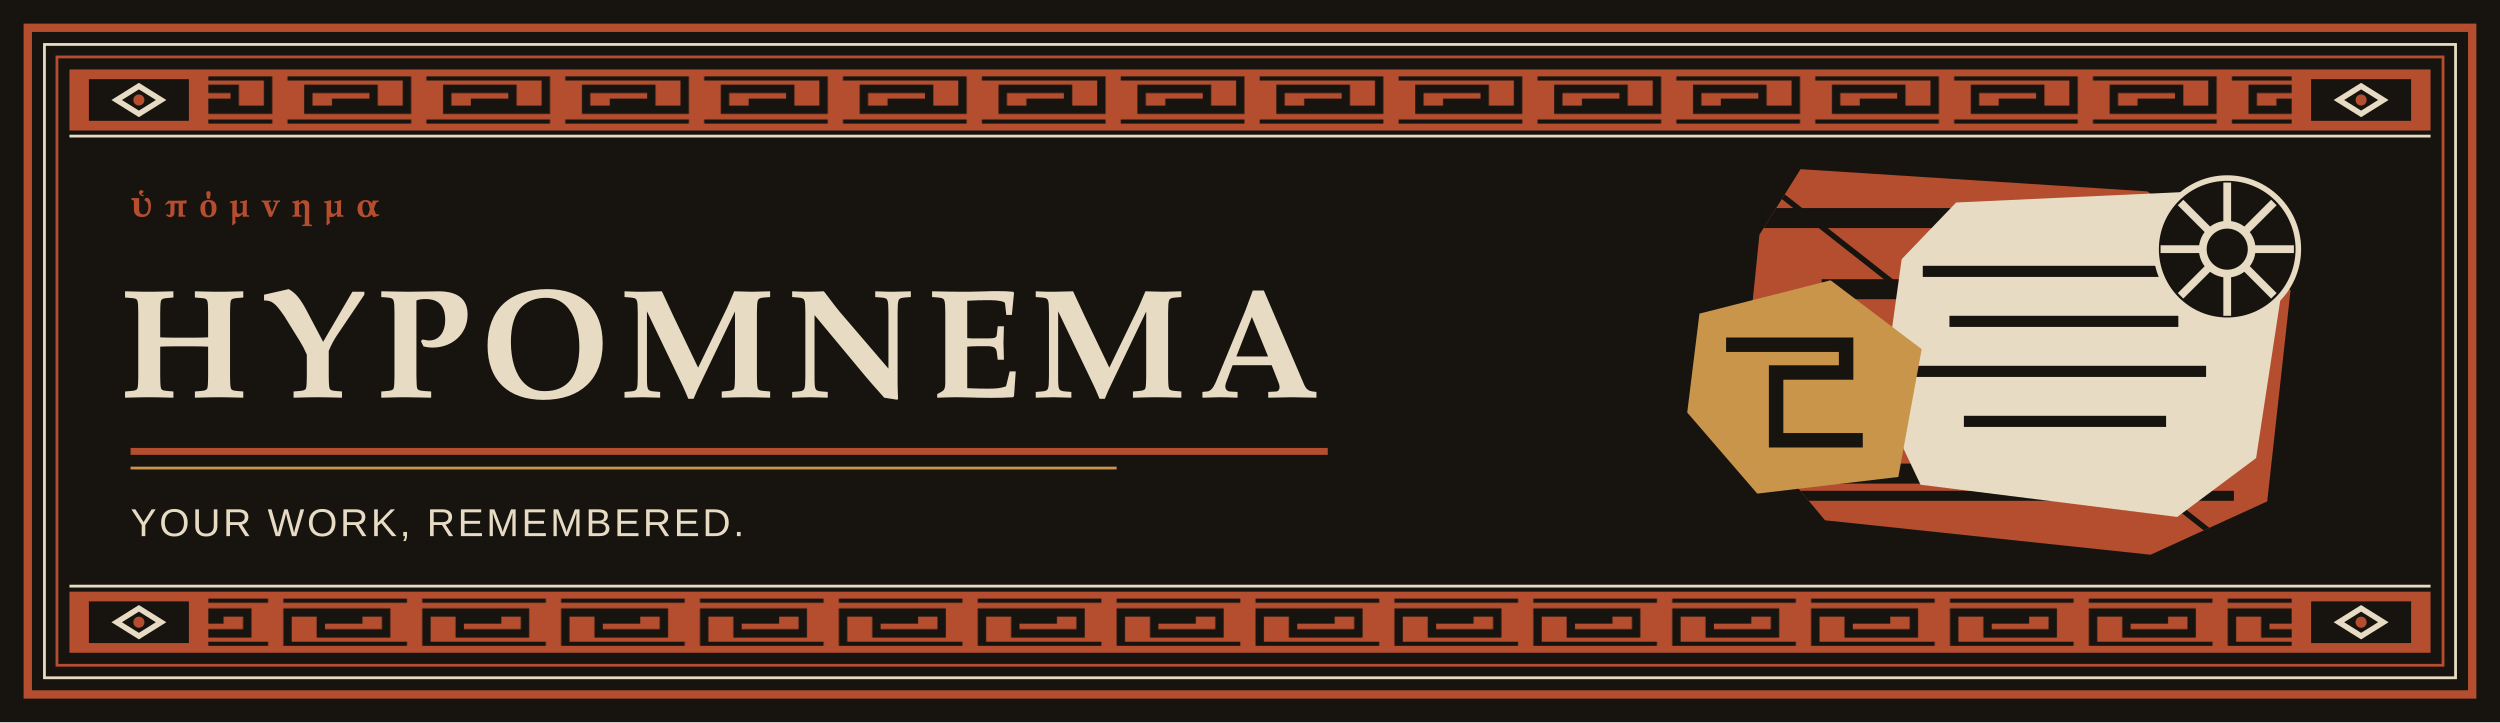
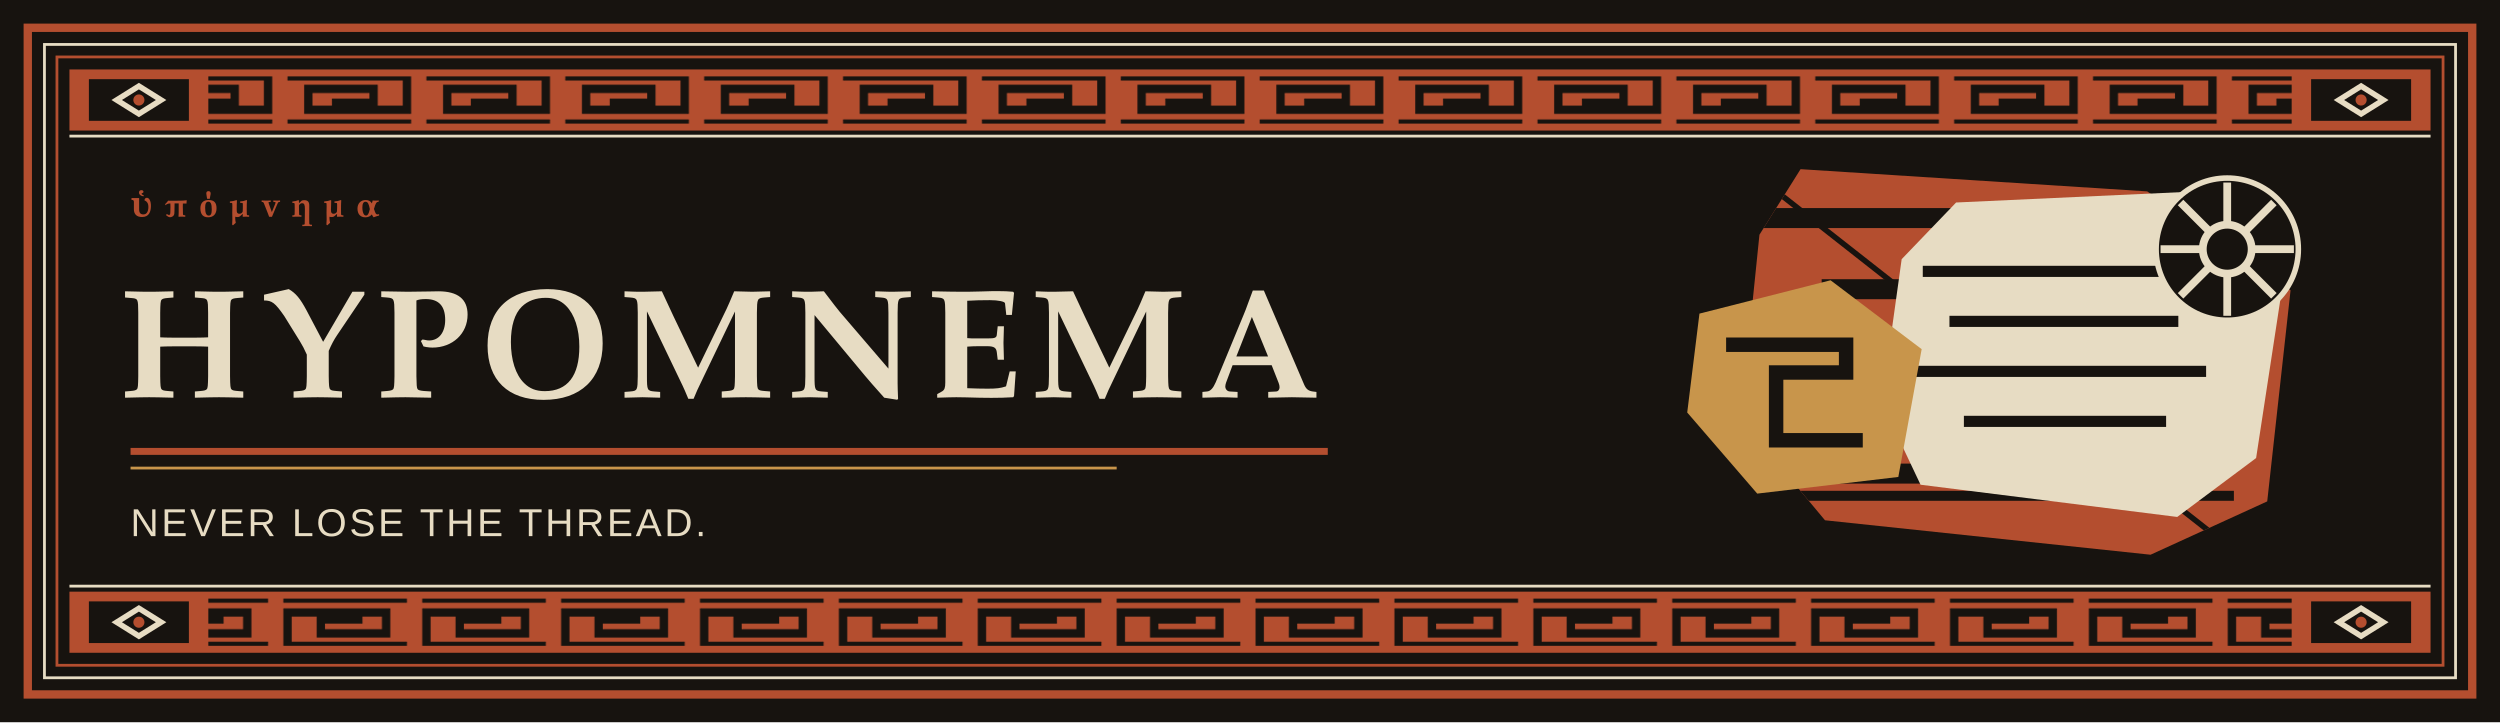
<svg xmlns="http://www.w3.org/2000/svg" viewBox="0 0 1800 520" role="img" aria-labelledby="title desc">
  <defs>
    <pattern id="meander" width="100" height="34" patternUnits="userSpaceOnUse">
      <path d="M7 5h86v24H22V14h47v10H39" fill="none" stroke="#17130f" stroke-width="6" stroke-linejoin="miter" />
    </pattern>
    <g id="corner-seal">
      <rect width="72" height="30" fill="#17130f" />
      <path d="M36 5l16 10-16 10-16-10z" fill="none" stroke="#e7dcc3" stroke-width="4" />
      <circle cx="36" cy="15" r="4" fill="#b44e2f" />
    </g>
    <g id="ornamental-band">
      <rect x="50" width="1700" height="44" fill="#b44e2f" />
      <rect x="150" y="5" width="1500" height="34" fill="url(#meander)" />
      <use href="#corner-seal" x="64" y="7" />
      <use href="#corner-seal" x="1664" y="7" />
      <path d="M50 48h1700" stroke="#e7dcc3" stroke-width="2" />
    </g>
    <clipPath id="terracotta-shard">
      <path d="M1258 96l312 20 129 89-21 190-105 48-293-31-76-91 17-166z" />
    </clipPath>
    <clipPath id="stone-shard">
      <path d="M1398 126l217-10 81 57-28 183-71 53-231-29-35-74 18-129z" />
    </clipPath>
  </defs>
  <rect width="1800" height="520" fill="#17130f" />
  <rect x="20" y="20" width="1760" height="480" fill="none" stroke="#b44e2f" stroke-width="6" />
  <rect x="32" y="32" width="1736" height="456" fill="none" stroke="#e7dcc3" stroke-width="2" />
  <rect x="41" y="41" width="1718" height="438" fill="none" stroke="#b44e2f" stroke-width="2" />
  <use href="#ornamental-band" transform="translate(0 50)" />
  <use href="#ornamental-band" transform="translate(1800 470) rotate(180)" />
  <g>
    <text x="94" y="156" fill="#b44e2f" font-family="Palatino Linotype, Book Antiqua, Georgia, serif" font-size="25" font-weight="700" letter-spacing="9">ὑπόμνημα</text>
    <text x="86" y="286" fill="#e7dcc3" font-family="Palatino Linotype, Book Antiqua, Georgia, serif" font-size="112" font-weight="600" letter-spacing="7">HYPOMNEMA</text>
    <path d="M94 325h862" stroke="#b44e2f" stroke-width="5" />
    <path d="M94 337h710" stroke="#c8954b" stroke-width="2" />
-     <text x="94" y="386" fill="#e7dcc3" font-family="Arial, Helvetica, sans-serif" font-size="28" font-weight="500" letter-spacing="2">YOUR WORK, REMEMBERED.</text>
+     <text x="94" y="386" fill="#e7dcc3" font-family="Arial, Helvetica, sans-serif" font-size="28" font-weight="500" letter-spacing="2">NEVER LOSE THE THREAD.</text>
  </g>
  <g transform="translate(290 45) scale(.8)" aria-hidden="true">
    <path d="M1258 96l312 20 129 89-21 190-105 48-293-31-76-91 17-166z" fill="#b44e2f" />
    <g clip-path="url(#terracotta-shard)" fill="none" stroke="#17130f">
      <path d="M1190 140h390v230h-294V204h207v99h-119v-42h50" stroke-width="18" />
      <path d="M1210 390h438" stroke-width="9" />
      <path d="M1230 111l410 322" stroke-width="5" />
    </g>
    <path d="M1398 126l217-10 81 57-28 183-71 53-231-29-35-74 18-129z" fill="#e7dcc3" />
    <g clip-path="url(#stone-shard)" fill="#17130f">
      <rect x="1368" y="183" width="250" height="10" />
      <rect x="1392" y="228" width="206" height="10" />
      <rect x="1358" y="273" width="265" height="10" />
      <rect x="1405" y="318" width="182" height="10" />
    </g>
    <path d="M1167 226l118-30 82 62-21 115-127 15-63-73z" fill="#c8954b" />
    <path d="M1191 254h108v25h-63v61h78" fill="none" stroke="#17130f" stroke-width="13" />
    <circle cx="1642" cy="168" r="64" fill="#17130f" stroke="#e7dcc3" stroke-width="5" />
    <circle cx="1642" cy="168" r="22" fill="none" stroke="#e7dcc3" stroke-width="7" />
    <path d="M1642 146v-38M1642 190v38M1620 168h-38M1664 168h38M1627 153l-27-27M1657 183l27 27M1657 153l27-27M1627 183l-27 27" stroke="#e7dcc3" stroke-width="7" />
  </g>
</svg>
